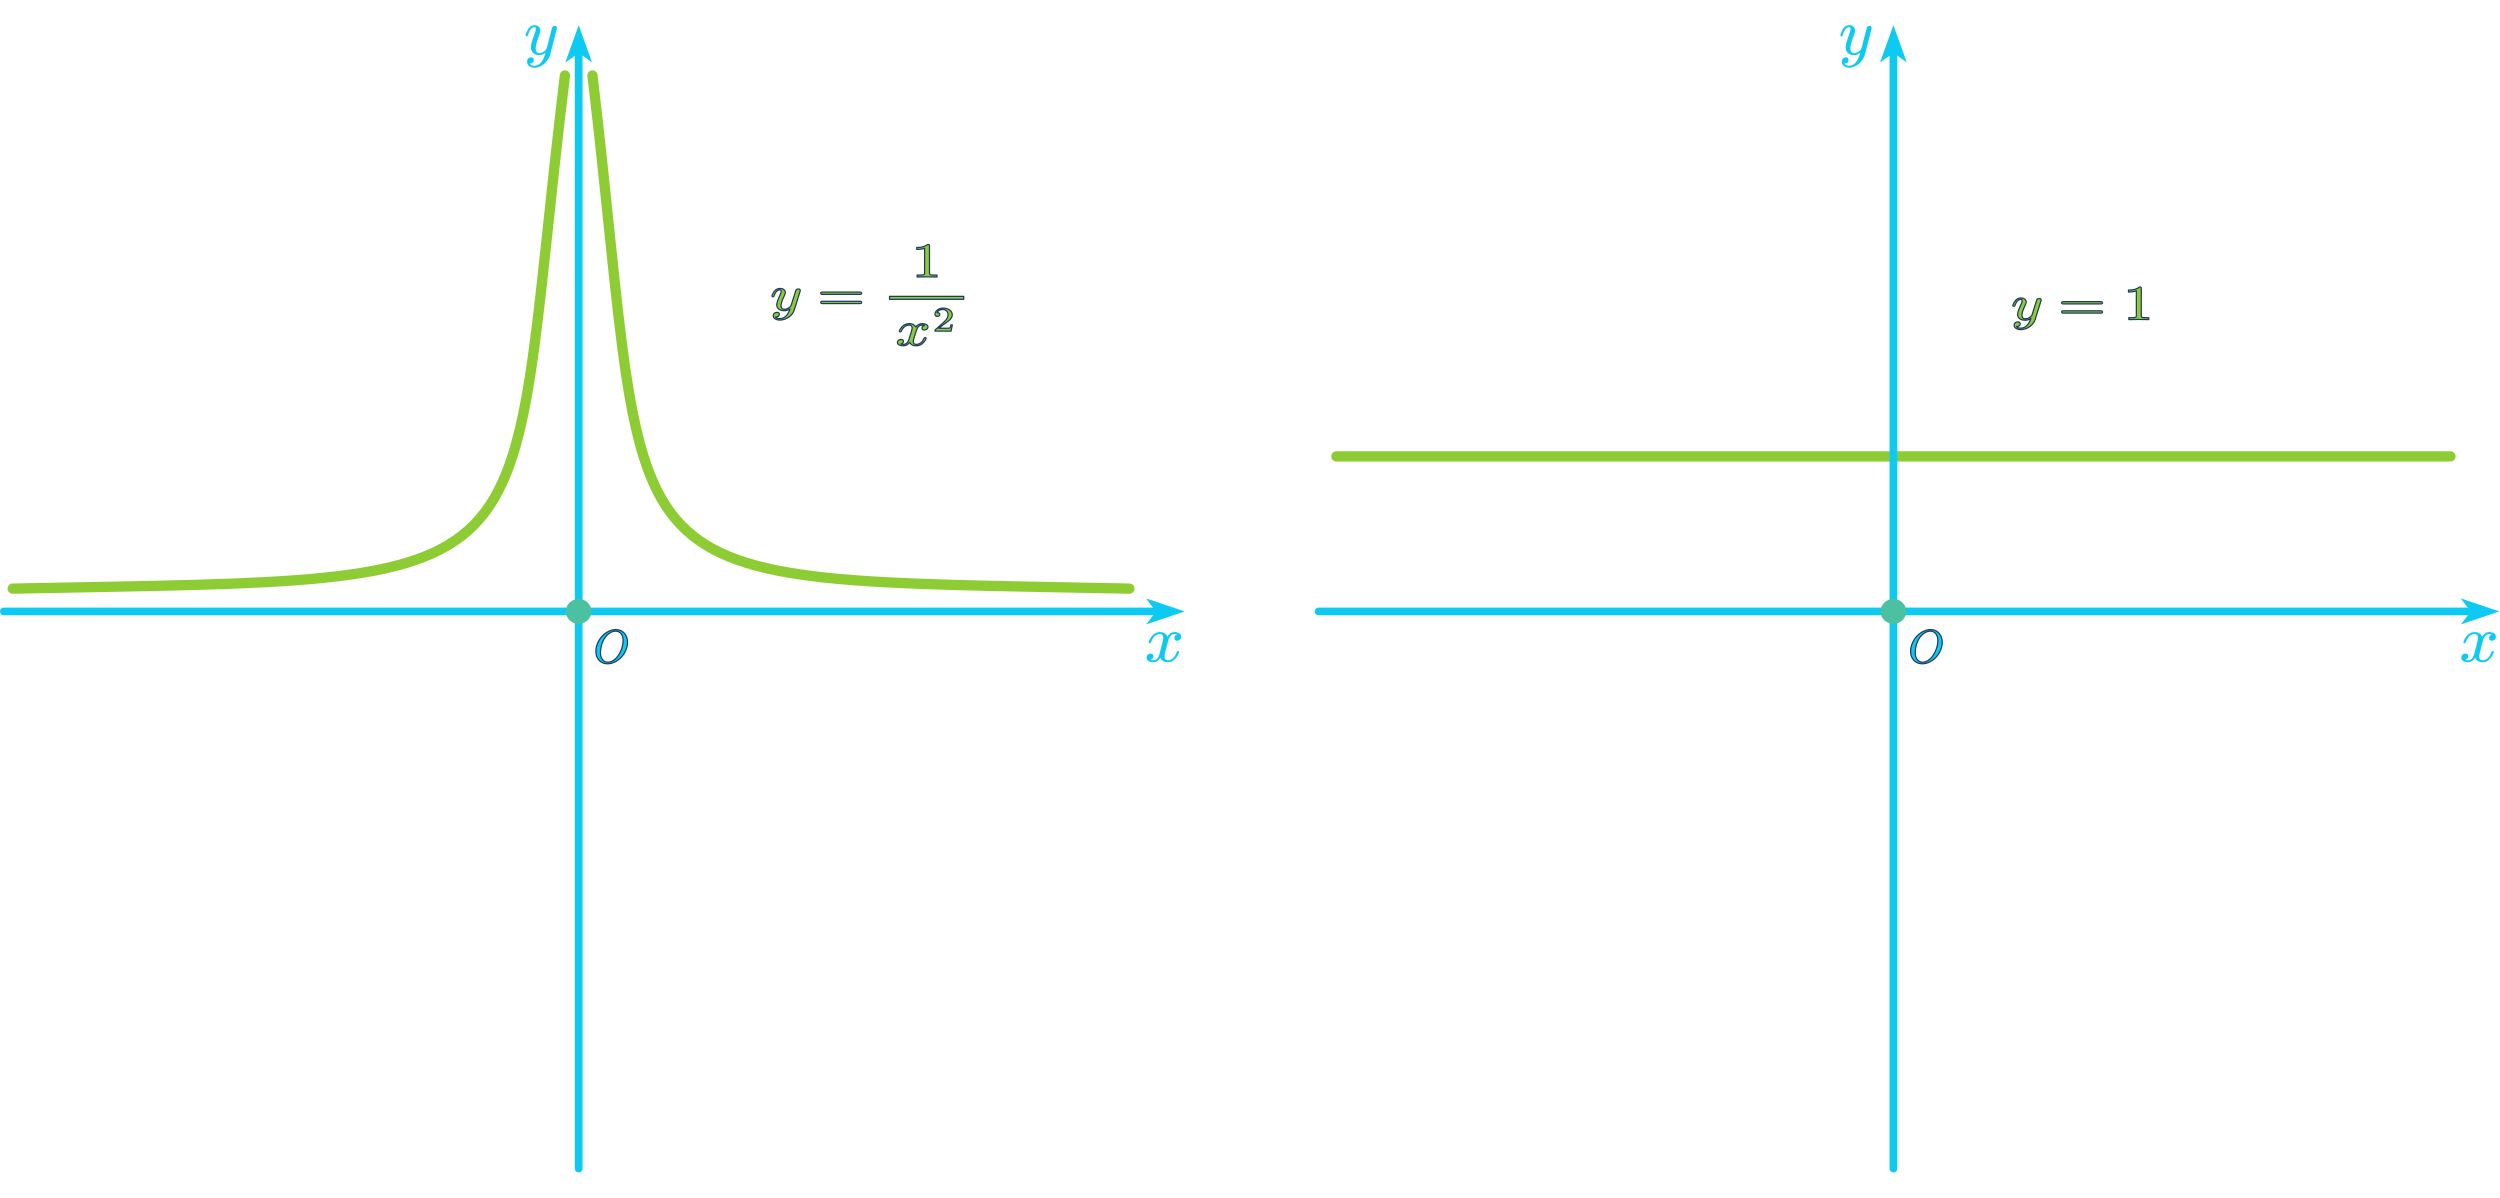
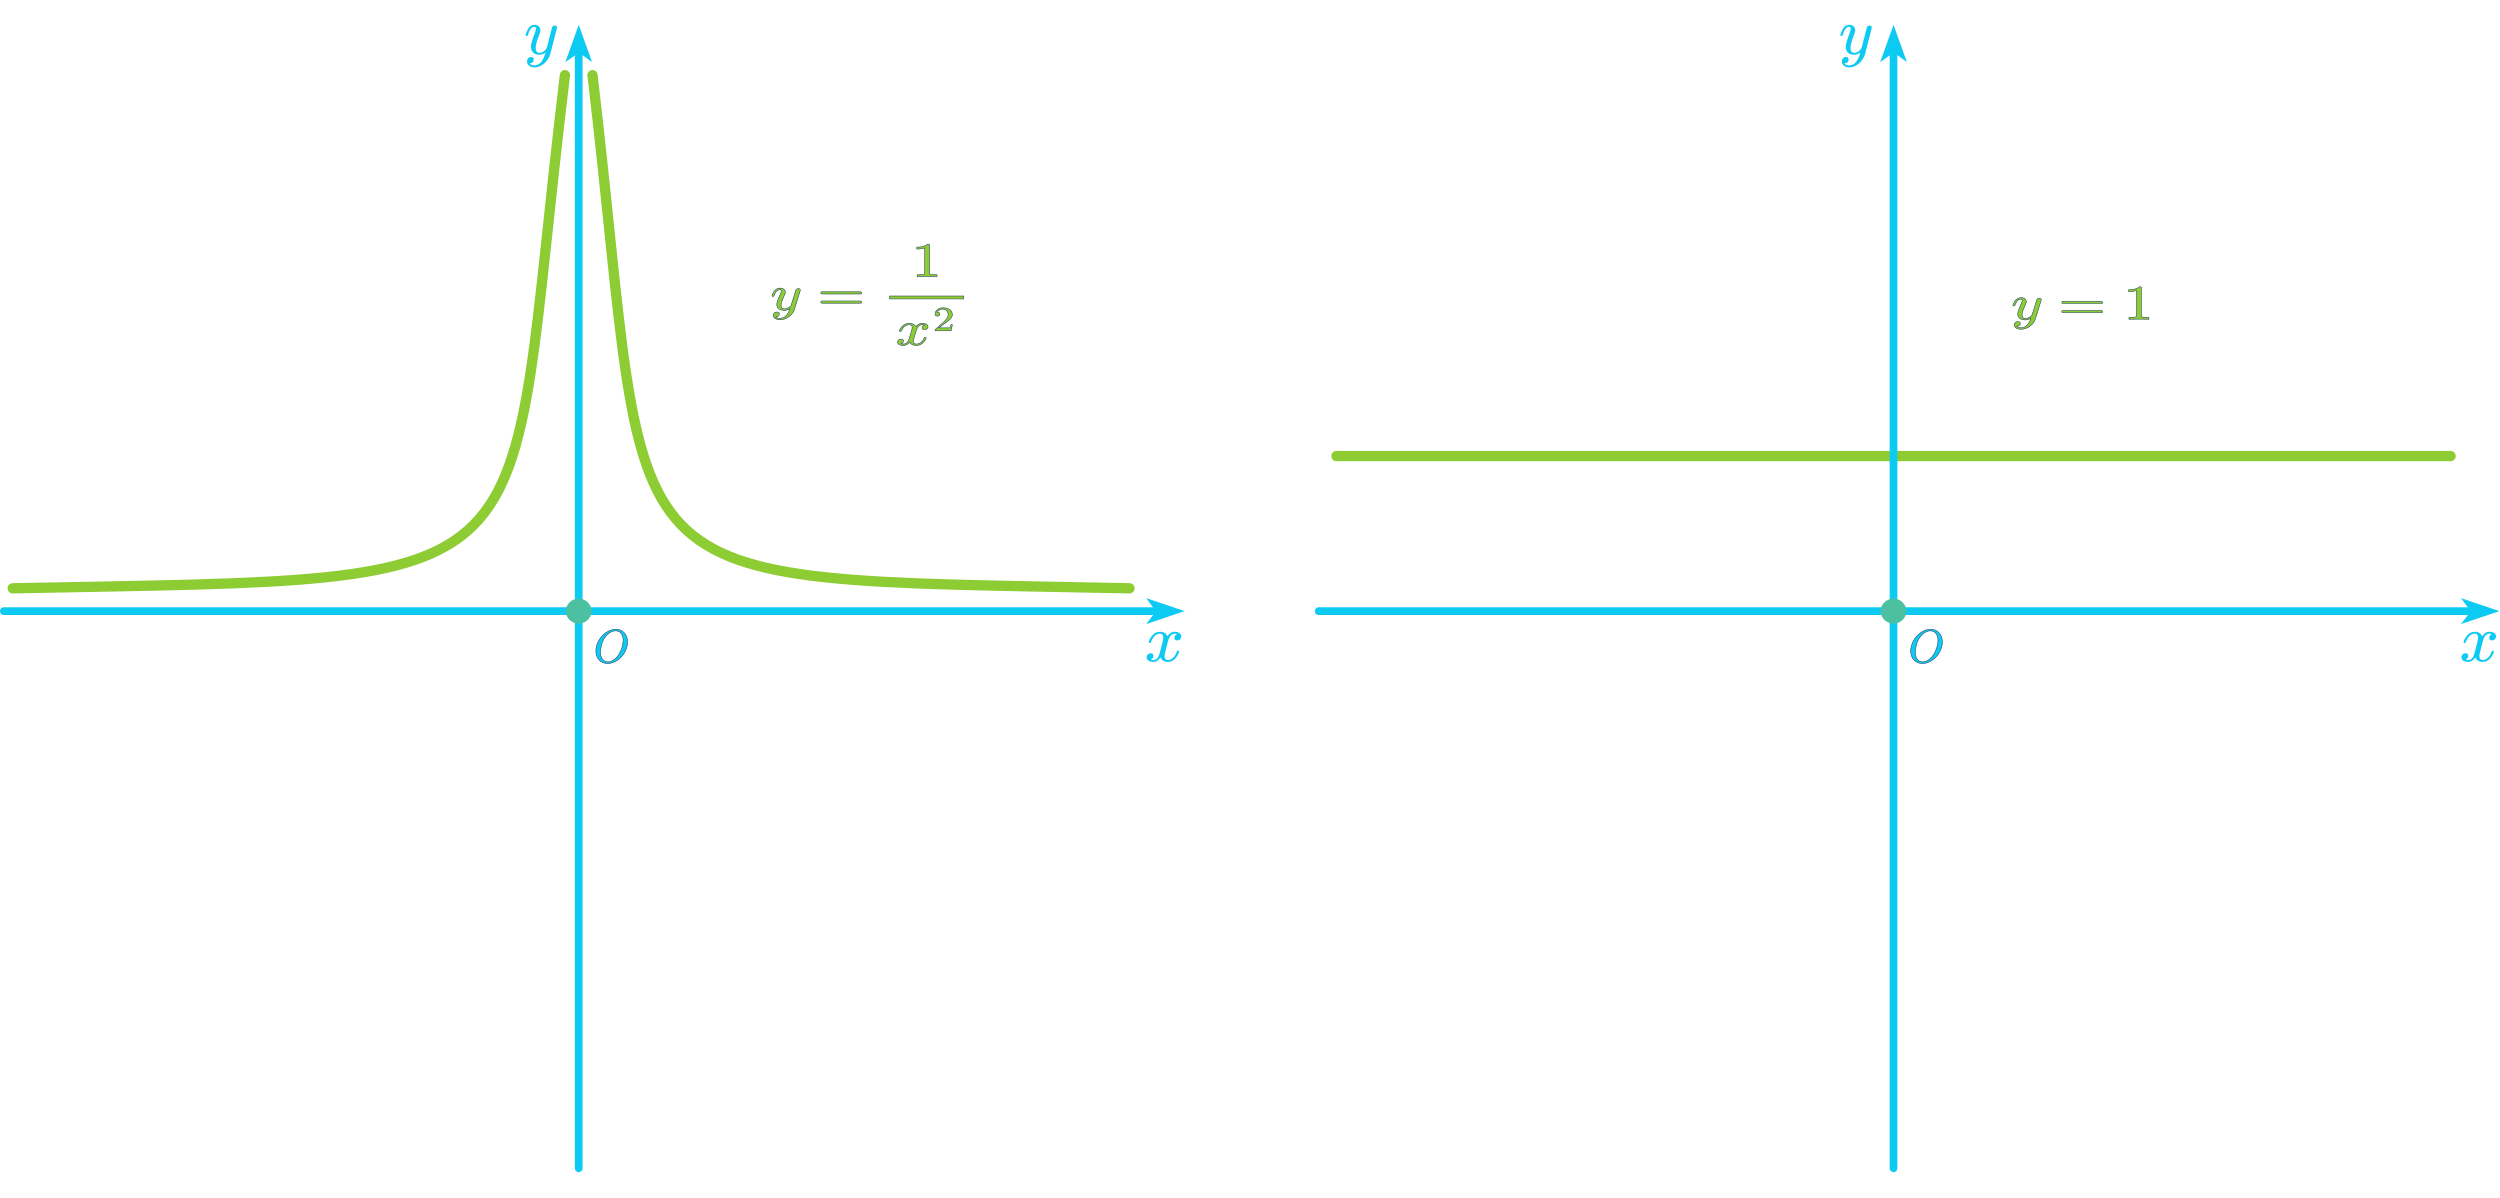
- <svg xmlns="http://www.w3.org/2000/svg" width="480" height="230" viewBox="0 0 2026 930" version="1.1" xml:space="preserve" style="fill-rule:evenodd;clip-rule:evenodd;stroke-linecap:round;stroke-linejoin:round;stroke-miterlimit:1.5;">
+ <svg xmlns="http://www.w3.org/2000/svg" width="480" height="230" viewBox="0 0 2003 920" version="1.1" xml:space="preserve" style="fill-rule:evenodd;clip-rule:evenodd;stroke-linecap:round;stroke-linejoin:round;stroke-miterlimit:1.5;">
+   <path id="MJX-3-NCM-I-1D466" d="M428.434,0c-2.448,0 -4.352,1.318 -5.712,3.954c-1.034,2.056 -1.578,3.48 -1.578,4.271c0,0.475 0.272,0.738 0.87,0.738c0.762,-0 0.817,-0.316 1.034,-1.107c1.251,-4.165 2.992,-6.274 5.223,-6.274c0.708,-0 1.088,0.475 1.088,1.424c0,0.843 -0.272,2.055 -0.871,3.585c-2.067,5.43 -3.1,9.068 -3.1,11.019c-0,4.007 2.556,6.379 6.746,6.379c1.795,-0 3.482,-0.632 5.005,-1.897c-1.904,6.959 -4.897,10.438 -8.977,10.438c-1.85,0 -3.101,-0.579 -3.754,-1.739c2.176,-0.106 3.265,-1.107 3.265,-3.005c-0,-1.318 -0.707,-2.004 -2.177,-2.004c-2.013,0 -3.21,1.635 -3.21,3.585c0,2.9 2.721,4.745 5.876,4.745c6.256,0 11.371,-5.589 12.73,-10.755l5.115,-19.93c0.163,-0.58 0.218,-1.002 0.218,-1.266c-0,-1.054 -0.599,-1.581 -1.742,-1.581c-0.87,0 -1.578,0.422 -2.067,1.213c-0.326,1.107 -0.598,2.056 -0.761,2.847l-3.482,13.55c-0.544,1.897 -3.428,4.27 -5.876,4.27c-2.068,0 -3.101,-1.318 -3.101,-4.007c0,-2.215 0.925,-5.588 2.72,-10.122c0.707,-1.846 1.089,-3.112 1.089,-3.849c-0,-2.584 -1.905,-4.482 -4.571,-4.482Z" style="fill:#0dcaf2;fill-rule:nonzero;" />
+   <path id="MJX-3-NCM-I-1D4661" d="M1481.86,0c-2.448,0 -4.353,1.318 -5.713,3.954c-1.034,2.056 -1.578,3.48 -1.578,4.271c0,0.475 0.272,0.738 0.871,0.738c0.761,-0 0.816,-0.316 1.033,-1.107c1.252,-4.165 2.993,-6.274 5.224,-6.274c0.707,-0 1.087,0.475 1.087,1.424c0,0.843 -0.272,2.055 -0.87,3.585c-2.067,5.43 -3.101,9.068 -3.101,11.019c-0,4.007 2.557,6.379 6.746,6.379c1.796,-0 3.482,-0.632 5.005,-1.897c-1.904,6.959 -4.896,10.438 -8.976,10.438c-1.85,0 -3.102,-0.579 -3.754,-1.739c2.176,-0.106 3.263,-1.107 3.263,-3.005c0,-1.318 -0.706,-2.004 -2.176,-2.004c-2.013,0 -3.209,1.635 -3.209,3.585c-0,2.9 2.72,4.745 5.876,4.745c6.256,0 11.37,-5.589 12.73,-10.755l5.114,-19.93c0.164,-0.58 0.218,-1.002 0.218,-1.266c0,-1.054 -0.599,-1.581 -1.741,-1.581c-0.871,0 -1.578,0.422 -2.067,1.213c-0.326,1.107 -0.599,2.056 -0.762,2.847l-3.482,13.55c-0.544,1.897 -3.427,4.27 -5.875,4.27c-2.068,0 -3.102,-1.318 -3.102,-4.007c0,-2.215 0.925,-5.588 2.721,-10.122c0.707,-1.846 1.088,-3.112 1.088,-3.849c-0,-2.584 -1.905,-4.482 -4.57,-4.482Z" style="fill:#0dcaf2;fill-rule:nonzero;" />
+   <path d="M1070.77,345.506l892.639,0" style="fill:none;stroke:#8dcc33;stroke-width:8.24px;" />
+   <path d="M3.09,469.747l921.213,-0" style="fill:none;stroke:#0dcaf2;stroke-width:6.18px;" />
+   <path d="M1056.52,469.747l921.213,-0" style="fill:none;stroke:#0dcaf2;stroke-width:6.18px;" />
+   <path d="M463.661,23.399l0,892.742" style="fill:none;stroke:#0dcaf2;stroke-width:6.18px;" />
+   <path d="M1517.09,23.399l0,892.742" style="fill:none;stroke:#0dcaf2;stroke-width:6.18px;" />
+   <path d="M463.673,0.019l10.727,29.874l-10.551,-7.637l-10.902,7.637l10.726,-29.874Z" style="fill:#0dcaf2;" />
+   <path d="M1517.1,0.019l10.726,29.874l-10.55,-7.637l-10.902,7.637l10.726,-29.874Z" style="fill:#0dcaf2;" />
+   <path d="M949.128,469.738l-30.828,10.395l7.882,-10.224l-7.882,-10.565l30.828,10.394Z" style="fill:#0dcaf2;" />
+   <path d="M2002.55,469.738l-30.827,10.395l7.881,-10.224l-7.881,-10.565l30.827,10.394Z" style="fill:#0dcaf2;" />
+   <path id="MJX-1-NCM-I-1D465" d="M946.407,489.968c-0,-2.454 -2.506,-3.681 -5.29,-3.681c-2.395,-0 -4.288,1.227 -5.736,3.681c-1.169,-2.454 -3.119,-3.681 -5.958,-3.681c-2.729,-0 -4.957,1.227 -6.739,3.627c-1.503,2.081 -2.283,3.627 -2.283,4.64c-0,0.481 0.279,0.748 0.835,0.748c0.502,-0 0.836,-0.267 0.946,-0.748c1.059,-3.093 3.398,-6.721 7.129,-6.721c1.838,0 2.729,1.12 2.729,3.307c-0,1.121 -1.003,5.282 -2.951,12.429c-0.948,3.575 -2.619,5.334 -5.012,5.334c-0.78,0 -1.504,-0.159 -2.117,-0.426c1.448,-0.534 2.172,-1.494 2.172,-2.881c0,-1.386 -0.724,-2.08 -2.227,-2.08c-1.838,-0 -3.23,1.494 -3.23,3.254c-0,2.454 2.617,3.681 5.345,3.681c2.34,-0 4.233,-1.227 5.737,-3.681c1.058,2.454 3.062,3.681 5.958,3.681c2.673,-0 4.901,-1.227 6.682,-3.628c1.504,-2.08 2.283,-3.626 2.283,-4.641c0,-0.479 -0.277,-0.746 -0.834,-0.746c-0.501,-0 -0.78,0.267 -0.947,0.746c-0.946,3.041 -3.453,6.721 -7.072,6.721c-1.838,0 -2.785,-1.066 -2.785,-3.253c0,-0.693 0.278,-2.187 0.891,-4.587l1.894,-7.202c1.057,-4 2.784,-6.028 5.234,-6.028c0.78,0 1.504,0.16 2.117,0.427c-1.504,0.481 -2.228,1.441 -2.228,2.88c-0,1.388 0.779,2.082 2.283,2.082c1.782,-0 3.174,-1.548 3.174,-3.254Z" style="fill:#0dcaf2;fill-rule:nonzero;" />
+   <path id="MJX-1-NCM-I-1D4651" d="M1999.83,489.968c-0,-2.454 -2.507,-3.681 -5.291,-3.681c-2.395,-0 -4.288,1.227 -5.735,3.681c-1.17,-2.454 -3.119,-3.681 -5.959,-3.681c-2.729,-0 -4.957,1.227 -6.738,3.627c-1.504,2.081 -2.283,3.627 -2.283,4.64c-0,0.481 0.278,0.748 0.834,0.748c0.501,-0 0.836,-0.267 0.947,-0.748c1.058,-3.093 3.398,-6.721 7.128,-6.721c1.838,0 2.729,1.12 2.729,3.307c-0,1.121 -1.002,5.282 -2.952,12.429c-0.946,3.575 -2.617,5.334 -5.011,5.334c-0.78,0 -1.504,-0.159 -2.116,-0.426c1.447,-0.534 2.171,-1.494 2.171,-2.881c0,-1.386 -0.724,-2.08 -2.227,-2.08c-1.837,-0 -3.23,1.494 -3.23,3.254c0,2.454 2.618,3.681 5.346,3.681c2.339,-0 4.232,-1.227 5.736,-3.681c1.058,2.454 3.063,3.681 5.959,3.681c2.672,-0 4.9,-1.227 6.682,-3.628c1.503,-2.08 2.283,-3.626 2.283,-4.641c0,-0.479 -0.279,-0.746 -0.835,-0.746c-0.501,-0 -0.779,0.267 -0.946,0.746c-0.948,3.041 -3.454,6.721 -7.074,6.721c-1.837,0 -2.784,-1.066 -2.784,-3.253c0,-0.693 0.279,-2.187 0.891,-4.587l1.893,-7.202c1.059,-4 2.786,-6.028 5.236,-6.028c0.779,0 1.503,0.16 2.115,0.427c-1.503,0.481 -2.227,1.441 -2.227,2.88c-0,1.388 0.78,2.082 2.283,2.082c1.782,-0 3.175,-1.548 3.175,-3.254Z" style="fill:#0dcaf2;fill-rule:nonzero;" />
  <g>
-     <path id="MJX-3-NCM-I-1D466" d="M433.329,0c-2.476,0 -4.402,1.333 -5.777,3.999c-1.046,2.08 -1.596,3.52 -1.596,4.32c-0,0.48 0.275,0.746 0.88,0.746c0.771,0 0.826,-0.319 1.046,-1.119c1.265,-4.213 3.026,-6.346 5.282,-6.346c0.716,-0 1.101,0.48 1.101,1.44c-0,0.853 -0.275,2.079 -0.881,3.626c-2.091,5.492 -3.136,9.172 -3.136,11.145c-0,4.053 2.586,6.452 6.823,6.452c1.816,0 3.522,-0.639 5.063,-1.919c-1.926,7.039 -4.953,10.558 -9.08,10.558c-1.871,0 -3.136,-0.586 -3.797,-1.759c2.201,-0.107 3.302,-1.12 3.302,-3.04c-0,-1.333 -0.715,-2.026 -2.201,-2.026c-2.036,-0 -3.247,1.653 -3.247,3.626c0,2.933 2.752,4.799 5.943,4.799c6.328,0 11.501,-5.653 12.876,-10.878l5.173,-20.158c0.165,-0.586 0.22,-1.013 0.22,-1.28c0,-1.066 -0.605,-1.599 -1.761,-1.599c-0.88,-0 -1.596,0.426 -2.091,1.226c-0.33,1.12 -0.605,2.08 -0.77,2.88l-3.522,13.705c-0.55,1.919 -3.467,4.319 -5.943,4.319c-2.091,-0 -3.136,-1.333 -3.136,-4.053c-0,-2.24 0.935,-5.652 2.751,-10.238c0.715,-1.867 1.101,-3.147 1.101,-3.893c-0,-2.613 -1.926,-4.533 -4.623,-4.533Z" style="fill:#0dcaf2;fill-rule:nonzero;" />
+     <path id="MJX-45-NCM-I-1D442" d="M501.388,500.959c0.918,-2.149 1.394,-4.299 1.394,-6.486c0,-2.941 -0.843,-5.355 -2.568,-7.279c-1.725,-1.923 -4,-2.902 -6.825,-2.902c-1.945,-0 -3.891,0.489 -5.836,1.47c-3.962,1.999 -6.861,5.166 -8.733,9.465c-0.917,2.112 -1.395,4.223 -1.395,6.373c0,2.979 0.844,5.392 2.569,7.278c1.725,1.885 4,2.828 6.862,2.828c1.909,0 3.817,-0.49 5.762,-1.433c4,-1.998 6.899,-5.129 8.77,-9.314m-2.128,-7.957c-0,5.016 -2.202,10.031 -4.55,13.01c-1.615,2.074 -4.404,4.412 -7.633,4.412c-3.927,0 -5.982,-3.507 -5.982,-7.768c0,-1.32 0.257,-3.092 0.734,-5.241c0.99,-4.45 3.486,-8.373 6.752,-10.408c1.578,-0.981 3.119,-1.472 4.587,-1.472c3.963,0 6.092,3.243 6.092,7.467Z" style="fill:#0dcaf2;fill-rule:nonzero;stroke:#1e3a5f;stroke-width:0.42px;stroke-linecap:butt;stroke-miterlimit:2;" />
  </g>
  <g>
-     <path id="MJX-3-NCM-I-1D4661" d="M1498.79,0c-2.476,0 -4.402,1.333 -5.778,3.999c-1.046,2.08 -1.596,3.52 -1.596,4.32c0,0.48 0.275,0.746 0.881,0.746c0.77,0 0.825,-0.319 1.045,-1.119c1.266,-4.213 3.027,-6.346 5.283,-6.346c0.715,-0 1.1,0.48 1.1,1.44c0,0.853 -0.275,2.079 -0.88,3.626c-2.091,5.492 -3.137,9.172 -3.137,11.145c0,4.053 2.587,6.452 6.824,6.452c1.816,0 3.521,-0.639 5.062,-1.919c-1.926,7.039 -4.952,10.558 -9.079,10.558c-1.871,0 -3.137,-0.586 -3.797,-1.759c2.201,-0.107 3.301,-1.12 3.301,-3.04c0,-1.333 -0.715,-2.026 -2.201,-2.026c-2.036,-0 -3.246,1.653 -3.246,3.626c-0,2.933 2.751,4.799 5.943,4.799c6.328,0 11.5,-5.653 12.876,-10.878l5.172,-20.158c0.166,-0.586 0.221,-1.013 0.221,-1.28c-0,-1.066 -0.606,-1.599 -1.761,-1.599c-0.881,-0 -1.596,0.426 -2.091,1.226c-0.33,1.12 -0.606,2.08 -0.771,2.88l-3.521,13.705c-0.551,1.919 -3.467,4.319 -5.943,4.319c-2.091,-0 -3.137,-1.333 -3.137,-4.053c0,-2.24 0.936,-5.652 2.752,-10.238c0.715,-1.867 1.1,-3.147 1.1,-3.893c0,-2.613 -1.926,-4.533 -4.622,-4.533Z" style="fill:#0dcaf2;fill-rule:nonzero;" />
+     <path id="MJX-45-NCM-I-1D4421" d="M1554.82,500.959c0.918,-2.149 1.395,-4.299 1.395,-6.486c0,-2.941 -0.844,-5.355 -2.568,-7.279c-1.726,-1.923 -4.001,-2.902 -6.826,-2.902c-1.945,-0 -3.89,0.489 -5.835,1.47c-3.963,1.999 -6.862,5.166 -8.734,9.465c-0.917,2.112 -1.394,4.223 -1.394,6.373c-0,2.979 0.843,5.392 2.569,7.278c1.724,1.885 3.999,2.828 6.861,2.828c1.909,0 3.818,-0.49 5.762,-1.433c4,-1.998 6.899,-5.129 8.77,-9.314m-2.128,-7.957c0,5.016 -2.201,10.031 -4.551,13.01c-1.614,2.074 -4.403,4.412 -7.632,4.412c-3.926,0 -5.982,-3.507 -5.982,-7.768c0,-1.32 0.257,-3.092 0.735,-5.241c0.99,-4.45 3.486,-8.373 6.751,-10.408c1.578,-0.981 3.12,-1.472 4.587,-1.472c3.964,0 6.092,3.243 6.092,7.467Z" style="fill:#0dcaf2;fill-rule:nonzero;stroke:#1e3a5f;stroke-width:0.42px;stroke-linecap:butt;stroke-miterlimit:2;" />
  </g>
-   <path d="M1083,349.454l902.838,0" style="fill:none;stroke:#8dcc33;stroke-width:8.33px;" />
-   <path d="M3.125,475.114l931.739,-0" style="fill:none;stroke:#0dcaf2;stroke-width:6.25px;" />
-   <path d="M1068.59,475.114l931.739,-0" style="fill:none;stroke:#0dcaf2;stroke-width:6.25px;" />
-   <path d="M468.959,23.666l-0,902.943" style="fill:none;stroke:#0dcaf2;stroke-width:6.25px;" />
-   <path d="M1534.42,23.666l0,902.943" style="fill:none;stroke:#0dcaf2;stroke-width:6.25px;" />
-   <path d="M468.971,0.019l10.849,30.216l-10.671,-7.725l-11.027,7.725l10.849,-30.216Z" style="fill:#0dcaf2;" />
-   <path d="M1534.43,0.019l10.848,30.216l-10.67,-7.725l-11.027,7.725l10.849,-30.216Z" style="fill:#0dcaf2;" />
-   <path d="M959.972,475.105l-31.18,10.514l7.972,-10.341l-7.972,-10.686l31.18,10.513Z" style="fill:#0dcaf2;" />
-   <path d="M2025.43,475.105l-31.18,10.514l7.971,-10.341l-7.971,-10.686l31.18,10.513Z" style="fill:#0dcaf2;" />
+   <path d="M453.333,469.737c0,-5.514 4.621,-9.992 10.312,-9.992c5.69,0 10.31,4.478 10.31,9.992c-0,5.515 -4.62,9.992 -10.31,9.992c-5.691,-0 -10.312,-4.477 -10.312,-9.992Z" style="fill:#4cc1a1;" />
+   <path d="M1506.76,469.737c0,-5.514 4.619,-9.992 10.31,-9.992c5.691,0 10.312,4.478 10.312,9.992c-0,5.515 -4.621,9.992 -10.312,9.992c-5.691,-0 -10.31,-4.477 -10.31,-9.992Z" style="fill:#4cc1a1;" />
+   <path d="M474.713,40.321c49.706,421.148 -4.014,402.191 430.239,411.143" style="fill:none;stroke:#8dcc33;stroke-width:8.24px;" />
+   <path d="M452.636,40.321c-51.117,421.148 4.129,402.191 -442.455,411.143" style="fill:none;stroke:#8dcc33;stroke-width:8.24px;" />
  <g>
-     <path id="MJX-1-NCM-I-1D465" d="M957.22,495.566c0,-2.482 -2.534,-3.723 -5.35,-3.723c-2.422,-0 -4.337,1.241 -5.802,3.723c-1.182,-2.482 -3.154,-3.723 -6.026,-3.723c-2.76,-0 -5.013,1.241 -6.816,3.669c-1.52,2.104 -2.309,3.668 -2.309,4.693c0,0.486 0.282,0.756 0.845,0.756c0.507,-0 0.845,-0.27 0.957,-0.756c1.071,-3.129 3.436,-6.798 7.21,-6.798c1.859,0 2.76,1.133 2.76,3.345c-0,1.133 -1.014,5.342 -2.985,12.571c-0.958,3.615 -2.648,5.395 -5.069,5.395c-0.789,0 -1.521,-0.161 -2.141,-0.431c1.465,-0.54 2.197,-1.511 2.197,-2.914c-0,-1.402 -0.732,-2.104 -2.253,-2.104c-1.859,0 -3.267,1.511 -3.267,3.291c0,2.482 2.647,3.723 5.407,3.723c2.366,-0 4.281,-1.241 5.802,-3.723c1.07,2.482 3.097,3.723 6.026,3.723c2.704,-0 4.957,-1.241 6.759,-3.669c1.521,-2.104 2.309,-3.668 2.309,-4.694c0,-0.485 -0.281,-0.755 -0.844,-0.755c-0.507,0 -0.789,0.27 -0.958,0.755c-0.957,3.076 -3.492,6.798 -7.153,6.798c-1.859,0 -2.816,-1.079 -2.816,-3.291c-0,-0.701 0.281,-2.212 0.901,-4.639l1.915,-7.284c1.07,-4.046 2.816,-6.097 5.294,-6.097c0.789,0 1.521,0.162 2.141,0.432c-1.521,0.486 -2.253,1.457 -2.253,2.913c-0,1.403 0.788,2.105 2.309,2.105c1.802,-0 3.21,-1.565 3.21,-3.291Z" style="fill:#0dcaf2;fill-rule:nonzero;" />
+     <path id="MJX-46-NCM-I-1D466" d="M625.112,210.946c-2.215,-0 -3.936,0.98 -5.166,2.938c-0.936,1.529 -1.427,2.587 -1.427,3.174c-0,0.353 0.246,0.549 0.787,0.549c0.689,-0 0.738,-0.236 0.934,-0.823c1.132,-3.096 2.706,-4.663 4.723,-4.663c0.64,0 0.985,0.353 0.985,1.058c0,0.627 -0.246,1.529 -0.787,2.665c-1.87,4.036 -2.805,6.739 -2.805,8.189c0,2.978 2.313,4.741 6.101,4.741c1.624,0 3.148,-0.47 4.527,-1.411c-1.723,5.173 -4.429,7.76 -8.119,7.76c-1.672,-0 -2.803,-0.432 -3.395,-1.294c1.969,-0.079 2.953,-0.823 2.953,-2.233c-0,-0.98 -0.64,-1.489 -1.968,-1.489c-1.821,-0 -2.903,1.214 -2.903,2.664c0,2.155 2.46,3.526 5.313,3.526c5.658,0 10.283,-4.152 11.513,-7.993l4.625,-14.811c0.147,-0.431 0.197,-0.745 0.197,-0.941c-0,-0.784 -0.542,-1.175 -1.575,-1.175c-0.787,-0 -1.427,0.313 -1.87,0.901c-0.294,0.823 -0.541,1.528 -0.688,2.115l-3.149,10.071c-0.492,1.41 -3.1,3.174 -5.313,3.174c-1.87,0 -2.805,-0.98 -2.805,-2.978c-0,-1.646 0.836,-4.153 2.46,-7.523c0.639,-1.371 0.984,-2.313 0.984,-2.86c0,-1.92 -1.722,-3.331 -4.132,-3.331Z" style="fill:#8dcc33;fill-rule:nonzero;stroke:#1e3a5f;stroke-width:0.42px;stroke-linecap:butt;stroke-miterlimit:2;" />
  </g>
  <g>
-     <path id="MJX-1-NCM-I-1D4651" d="M2022.68,495.566c-0,-2.482 -2.535,-3.723 -5.351,-3.723c-2.422,-0 -4.337,1.241 -5.801,3.723c-1.183,-2.482 -3.154,-3.723 -6.027,-3.723c-2.76,-0 -5.013,1.241 -6.815,3.669c-1.521,2.104 -2.309,3.668 -2.309,4.693c-0,0.486 0.281,0.756 0.844,0.756c0.507,-0 0.845,-0.27 0.958,-0.756c1.07,-3.129 3.436,-6.798 7.209,-6.798c1.859,0 2.76,1.133 2.76,3.345c0,1.133 -1.013,5.342 -2.985,12.571c-0.957,3.615 -2.647,5.395 -5.069,5.395c-0.789,0 -1.521,-0.161 -2.14,-0.431c1.464,-0.54 2.196,-1.511 2.196,-2.914c0,-1.402 -0.732,-2.104 -2.253,-2.104c-1.858,0 -3.266,1.511 -3.266,3.291c-0,2.482 2.647,3.723 5.407,3.723c2.365,-0 4.28,-1.241 5.801,-3.723c1.07,2.482 3.098,3.723 6.027,3.723c2.703,-0 4.956,-1.241 6.759,-3.669c1.52,-2.104 2.309,-3.668 2.309,-4.694c-0,-0.485 -0.282,-0.755 -0.845,-0.755c-0.507,0 -0.788,0.27 -0.957,0.755c-0.958,3.076 -3.493,6.798 -7.154,6.798c-1.858,0 -2.816,-1.079 -2.816,-3.291c0,-0.701 0.282,-2.212 0.901,-4.639l1.915,-7.284c1.071,-4.046 2.817,-6.097 5.295,-6.097c0.788,0 1.521,0.162 2.14,0.432c-1.521,0.486 -2.253,1.457 -2.253,2.913c0,1.403 0.789,2.105 2.309,2.105c1.803,-0 3.211,-1.565 3.211,-3.291Z" style="fill:#0dcaf2;fill-rule:nonzero;" />
+     <path id="MJX-46-NCM-N-3D" d="M689.208,213.884l-30.405,0c-0.787,0 -1.181,0.314 -1.181,0.902c0,0.587 0.394,0.901 1.181,0.901l30.405,-0c0.787,-0 1.181,-0.314 1.181,-0.901c-0,-0.471 -0.541,-0.902 -1.181,-0.902m0,7.367l-30.405,0c-0.787,0 -1.181,0.313 -1.181,0.901c0,0.588 0.394,0.901 1.181,0.901l30.405,0c0.787,0 1.181,-0.313 1.181,-0.901c-0,-0.509 -0.541,-0.901 -1.181,-0.901Z" style="fill:#8dcc33;fill-rule:nonzero;stroke:#1e3a5f;stroke-width:0.42px;stroke-linecap:butt;stroke-miterlimit:2;" />
+   </g>
+   <g>
+     <path id="MJX-46-NCM-N-31" d="M743.381,175.68c-2.017,1.646 -4.969,2.469 -8.855,2.469l-0,1.528c2.558,0 4.673,-0.313 6.297,-0.94l-0,19.826c-0,0.706 -0.197,1.176 -0.639,1.372c-0.443,0.196 -1.673,0.313 -3.642,0.313l-1.721,0l0,1.529c1.23,-0.079 3.887,-0.118 7.97,-0.118c4.083,-0 6.74,0.039 7.97,0.118l0,-1.529l-1.721,0c-2.018,0 -3.248,-0.117 -3.642,-0.313c-0.393,-0.196 -0.639,-0.666 -0.639,-1.372l-0,-21.708c-0,-0.94 -0.098,-1.175 -1.378,-1.175Z" style="fill:#8dcc33;fill-rule:nonzero;stroke:#1e3a5f;stroke-width:0.42px;stroke-linecap:butt;stroke-miterlimit:2;" />
  </g>
  <g>
    <g>
-       <path id="MJX-45-NCM-I-1D442" d="M507.117,506.683c0.928,-2.174 1.41,-4.348 1.41,-6.56c0,-2.975 -0.853,-5.416 -2.598,-7.362c-1.744,-1.945 -4.045,-2.936 -6.903,-2.936c-1.967,-0 -3.935,0.495 -5.902,1.487c-4.008,2.022 -6.94,5.225 -8.833,9.573c-0.928,2.136 -1.411,4.272 -1.411,6.446c0,3.013 0.854,5.454 2.598,7.361c1.745,1.907 4.046,2.861 6.941,2.861c1.93,-0 3.86,-0.496 5.827,-1.45c4.046,-2.021 6.978,-5.187 8.871,-9.42m-2.153,-8.048c0,5.073 -2.227,10.145 -4.602,13.159c-1.633,2.097 -4.454,4.462 -7.72,4.462c-3.972,0 -6.05,-3.547 -6.05,-7.857c-0,-1.335 0.26,-3.127 0.742,-5.301c1.002,-4.501 3.526,-8.468 6.829,-10.527c1.596,-0.992 3.155,-1.488 4.64,-1.488c4.008,0 6.161,3.28 6.161,7.552Z" style="fill:#0dcaf2;fill-rule:nonzero;stroke:#1e3a5f;stroke-width:1px;stroke-linecap:butt;stroke-miterlimit:2;" />
+       <path id="MJX-46-NCM-I-1D465" d="M743.563,241.858c0,-1.803 -2.213,-2.704 -4.673,-2.704c-2.116,0 -3.789,0.901 -5.068,2.704c-1.034,-1.803 -2.755,-2.704 -5.264,-2.704c-2.411,0 -4.379,0.901 -5.953,2.665c-1.329,1.528 -2.017,2.665 -2.017,3.409c-0,0.352 0.245,0.548 0.737,0.548c0.443,-0 0.738,-0.196 0.837,-0.548c0.934,-2.273 3.001,-4.937 6.297,-4.937c1.624,-0 2.411,0.822 2.411,2.429c0,0.822 -0.886,3.879 -2.608,9.129c-0.836,2.626 -2.311,3.919 -4.427,3.919c-0.689,-0 -1.329,-0.117 -1.87,-0.314c1.279,-0.391 1.919,-1.096 1.919,-2.116c0,-1.018 -0.64,-1.527 -1.968,-1.527c-1.624,-0 -2.854,1.096 -2.854,2.39c0,1.802 2.313,2.704 4.723,2.704c2.067,-0 3.74,-0.902 5.068,-2.704c0.935,1.802 2.705,2.704 5.264,2.704c2.362,-0 4.33,-0.902 5.904,-2.665c1.329,-1.528 2.018,-2.664 2.018,-3.409c-0,-0.353 -0.246,-0.549 -0.739,-0.549c-0.443,0 -0.689,0.196 -0.836,0.549c-0.837,2.234 -3.05,4.937 -6.248,4.937c-1.624,-0 -2.461,-0.783 -2.461,-2.39c0,-0.509 0.246,-1.607 0.788,-3.37l1.673,-5.29c0.934,-2.938 2.46,-4.427 4.624,-4.427c0.689,-0 1.329,0.117 1.87,0.313c-1.329,0.353 -1.968,1.058 -1.968,2.116c0,1.019 0.688,1.528 2.017,1.528c1.574,0 2.804,-1.137 2.804,-2.39Z" style="fill:#8dcc33;fill-rule:nonzero;stroke:#1e3a5f;stroke-width:0.42px;stroke-linecap:butt;stroke-miterlimit:2;" />
+     </g>
+     <g>
+       <path id="MJX-46-NCM-N-32" d="M755.645,226.699c-1.774,-0 -3.27,0.499 -4.557,1.496c-1.287,0.997 -1.947,2.161 -1.947,3.574c-0,0.941 0.869,1.634 1.947,1.634c1.043,0 1.913,-0.721 1.913,-1.551c0,-0.915 -0.835,-1.551 -1.947,-1.551c-0.105,-0 -0.174,-0 -0.245,0.027c0.662,-1.357 2.192,-2.549 4.383,-2.549c2.853,0 4.453,1.967 4.453,4.35c-0,1.856 -1.183,3.851 -3.548,5.956l-6.539,5.873c-0.453,0.416 -0.417,0.388 -0.417,1.191l12.904,0l1.009,-4.986l-1.148,-0c-0.278,1.413 -0.522,2.216 -0.731,2.465c-0.174,0.139 -1.217,0.195 -3.13,0.195l-5.809,-0l3.374,-2.632c2.366,-1.773 5.356,-3.685 6.365,-5.153c0.696,-0.97 1.044,-1.939 1.044,-2.909c-0,-3.269 -3.2,-5.43 -7.374,-5.43Z" style="fill:#8dcc33;fill-rule:nonzero;stroke:#1e3a5f;stroke-width:0.42px;stroke-linecap:butt;stroke-miterlimit:2;" />
    </g>
  </g>
+   <rect x="712.716" y="217.293" width="59.463" height="2.351" style="fill:#8dcc33;stroke:#1e3a5f;stroke-width:0.42px;stroke-linecap:butt;stroke-miterlimit:2;" />
  <g>
-     <g>
-       <path id="MJX-45-NCM-I-1D4421" d="M1572.58,506.683c0.928,-2.174 1.411,-4.348 1.411,-6.56c-0,-2.975 -0.854,-5.416 -2.598,-7.362c-1.745,-1.945 -4.046,-2.936 -6.904,-2.936c-1.967,-0 -3.934,0.495 -5.901,1.487c-4.009,2.022 -6.941,5.225 -8.834,9.573c-0.928,2.136 -1.41,4.272 -1.41,6.446c-0,3.013 0.853,5.454 2.598,7.361c1.744,1.907 4.045,2.861 6.94,2.861c1.931,-0 3.861,-0.496 5.828,-1.45c4.045,-2.021 6.977,-5.187 8.87,-9.42m-2.152,-8.048c-0,5.073 -2.227,10.145 -4.603,13.159c-1.633,2.097 -4.454,4.462 -7.72,4.462c-3.971,0 -6.05,-3.547 -6.05,-7.857c0,-1.335 0.26,-3.127 0.743,-5.301c1.002,-4.501 3.526,-8.468 6.829,-10.527c1.596,-0.992 3.155,-1.488 4.639,-1.488c4.009,0 6.162,3.28 6.162,7.552Z" style="fill:#0dcaf2;fill-rule:nonzero;stroke:#1e3a5f;stroke-width:1px;stroke-linecap:butt;stroke-miterlimit:2;" />
-     </g>
-   </g>
-   <path d="M458.513,475.104c0,-5.577 4.673,-10.106 10.429,-10.106c5.755,0 10.428,4.529 10.428,10.106c0,5.578 -4.673,10.106 -10.428,10.106c-5.756,0 -10.429,-4.528 -10.429,-10.106Z" style="fill:#4cc1a1;" />
-   <path d="M1523.98,475.104c-0,-5.577 4.672,-10.106 10.428,-10.106c5.756,0 10.429,4.529 10.429,10.106c-0,5.578 -4.673,10.106 -10.429,10.106c-5.756,0 -10.428,-4.528 -10.428,-10.106Z" style="fill:#4cc1a1;" />
-   <path d="M480.137,40.782c50.274,425.96 -4.06,406.786 435.155,415.84" style="fill:none;stroke:#8dcc33;stroke-width:8.33px;" />
-   <path d="M457.808,40.782c-51.701,425.96 4.176,406.786 -447.511,415.84" style="fill:none;stroke:#8dcc33;stroke-width:8.33px;" />
-   <g>
-     <g>
-       <path id="MJX-46-NCM-I-1D466" d="M632.254,213.356c-2.24,-0 -3.981,0.991 -5.225,2.972c-0.946,1.546 -1.443,2.616 -1.443,3.21c-0,0.357 0.249,0.555 0.796,0.555c0.697,0 0.746,-0.238 0.945,-0.832c1.145,-3.131 2.737,-4.716 4.777,-4.716c0.647,-0 0.996,0.357 0.996,1.07c-0,0.634 -0.249,1.546 -0.796,2.695c-1.891,4.082 -2.837,6.816 -2.837,8.283c0,3.012 2.339,4.795 6.171,4.795c1.642,0 3.184,-0.475 4.578,-1.427c-1.742,5.232 -4.479,7.848 -8.211,7.848c-1.692,-0 -2.836,-0.436 -3.434,-1.308c1.991,-0.08 2.986,-0.833 2.986,-2.259c0,-0.991 -0.647,-1.506 -1.99,-1.506c-1.842,-0 -2.936,1.228 -2.936,2.695c-0,2.179 2.488,3.566 5.374,3.566c5.722,0 10.4,-4.2 11.644,-8.084l4.678,-14.981c0.149,-0.436 0.199,-0.753 0.199,-0.951c-0,-0.793 -0.548,-1.189 -1.593,-1.189c-0.796,-0 -1.443,0.317 -1.891,0.911c-0.298,0.833 -0.547,1.546 -0.696,2.14l-3.185,10.186c-0.498,1.426 -3.135,3.21 -5.374,3.21c-1.891,-0 -2.837,-0.991 -2.837,-3.012c0,-1.665 0.846,-4.201 2.488,-7.609c0.647,-1.387 0.996,-2.339 0.996,-2.893c-0,-1.942 -1.742,-3.369 -4.18,-3.369Z" style="fill:#8dcc33;fill-rule:nonzero;stroke:#1e3a5f;stroke-width:1px;stroke-linecap:butt;stroke-miterlimit:2;" />
-     </g>
-     <g>
-       <path id="MJX-46-NCM-N-3D" d="M697.083,216.328l-30.753,0c-0.796,0 -1.194,0.317 -1.194,0.912c0,0.594 0.398,0.911 1.194,0.911l30.753,0c0.796,0 1.194,-0.317 1.194,-0.911c0,-0.476 -0.547,-0.912 -1.194,-0.912m-0,7.451l-30.753,-0c-0.796,-0 -1.194,0.317 -1.194,0.911c0,0.595 0.398,0.912 1.194,0.912l30.753,0c0.796,0 1.194,-0.317 1.194,-0.912c0,-0.515 -0.547,-0.911 -1.194,-0.911Z" style="fill:#8dcc33;fill-rule:nonzero;stroke:#1e3a5f;stroke-width:1px;stroke-linecap:butt;stroke-miterlimit:2;" />
-     </g>
-     <g>
-       <path id="MJX-46-NCM-N-31" d="M751.875,177.687c-2.04,1.665 -5.026,2.497 -8.957,2.497l0,1.546c2.588,-0 4.727,-0.317 6.369,-0.951l0,20.053c0,0.714 -0.199,1.189 -0.646,1.387c-0.448,0.199 -1.692,0.317 -3.683,0.317l-1.741,0l-0,1.546c1.244,-0.079 3.931,-0.119 8.061,-0.119c4.13,0 6.817,0.04 8.061,0.119l0,-1.546l-1.741,0c-2.041,0 -3.285,-0.118 -3.683,-0.317c-0.398,-0.198 -0.647,-0.673 -0.647,-1.387l0,-21.956c0,-0.951 -0.099,-1.189 -1.393,-1.189Z" style="fill:#8dcc33;fill-rule:nonzero;stroke:#1e3a5f;stroke-width:1px;stroke-linecap:butt;stroke-miterlimit:2;" />
-     </g>
-     <g>
-       <g>
-         <path id="MJX-46-NCM-I-1D465" d="M752.059,244.621c0,-1.823 -2.239,-2.734 -4.727,-2.734c-2.14,-0 -3.832,0.911 -5.126,2.734c-1.045,-1.823 -2.786,-2.734 -5.324,-2.734c-2.438,-0 -4.429,0.911 -6.021,2.695c-1.344,1.545 -2.04,2.695 -2.04,3.448c-0,0.356 0.248,0.554 0.746,0.554c0.448,0 0.746,-0.198 0.846,-0.554c0.945,-2.299 3.035,-4.994 6.369,-4.994c1.643,-0 2.439,0.832 2.439,2.457c-0,0.832 -0.896,3.924 -2.638,9.234c-0.846,2.656 -2.338,3.963 -4.478,3.963c-0.697,0 -1.344,-0.118 -1.891,-0.317c1.294,-0.396 1.941,-1.109 1.941,-2.14c-0,-1.03 -0.647,-1.545 -1.991,-1.545c-1.642,-0 -2.886,1.109 -2.886,2.417c0,1.823 2.339,2.735 4.777,2.735c2.09,-0 3.782,-0.912 5.126,-2.735c0.945,1.823 2.736,2.735 5.324,2.735c2.389,-0 4.379,-0.912 5.971,-2.695c1.344,-1.546 2.041,-2.695 2.041,-3.448c-0,-0.357 -0.249,-0.555 -0.747,-0.555c-0.448,-0 -0.697,0.198 -0.846,0.555c-0.846,2.259 -3.085,4.993 -6.319,4.993c-1.643,0 -2.489,-0.792 -2.489,-2.417c0,-0.515 0.249,-1.625 0.797,-3.408l1.692,-5.351c0.945,-2.972 2.488,-4.478 4.677,-4.478c0.697,-0 1.344,0.119 1.891,0.317c-1.344,0.357 -1.99,1.07 -1.99,2.14c-0,1.031 0.696,1.546 2.04,1.546c1.592,-0 2.836,-1.15 2.836,-2.418Z" style="fill:#8dcc33;fill-rule:nonzero;stroke:#1e3a5f;stroke-width:1px;stroke-linecap:butt;stroke-miterlimit:2;" />
-       </g>
-       <g>
-         <path id="MJX-46-NCM-N-32" d="M764.279,229.289c-1.795,0 -3.308,0.505 -4.609,1.513c-1.302,1.009 -1.97,2.186 -1.97,3.615c-0,0.952 0.879,1.653 1.97,1.653c1.055,-0 1.935,-0.729 1.935,-1.569c-0,-0.925 -0.845,-1.569 -1.97,-1.569c-0.106,-0 -0.176,-0 -0.247,0.028c0.669,-1.373 2.217,-2.578 4.433,-2.578c2.885,0 4.503,1.989 4.503,4.399c0,1.877 -1.196,3.895 -3.588,6.024l-6.614,5.94c-0.458,0.421 -0.422,0.393 -0.422,1.205l13.052,0l1.02,-5.043l-1.161,-0c-0.281,1.429 -0.528,2.241 -0.739,2.493c-0.176,0.141 -1.231,0.197 -3.166,0.197l-5.875,-0l3.412,-2.662c2.393,-1.793 5.418,-3.727 6.438,-5.212c0.704,-0.981 1.056,-1.961 1.056,-2.942c-0,-3.306 -3.237,-5.492 -7.458,-5.492Z" style="fill:#8dcc33;fill-rule:nonzero;stroke:#1e3a5f;stroke-width:1px;stroke-linecap:butt;stroke-miterlimit:2;" />
-       </g>
-     </g>
-     <rect x="720.859" y="219.776" width="60.142" height="2.378" style="fill:#8dcc33;stroke:#1e3a5f;stroke-width:1px;stroke-linecap:butt;stroke-miterlimit:2;" />
+     <path id="MJX-46-NCM-I-1D4661" d="M1619.37,218.59c-2.215,0 -3.936,0.98 -5.166,2.939c-0.936,1.528 -1.427,2.586 -1.427,3.174c-0,0.353 0.245,0.548 0.787,0.548c0.688,0 0.738,-0.235 0.934,-0.822c1.132,-3.096 2.706,-4.663 4.723,-4.663c0.64,0 0.985,0.352 0.985,1.058c0,0.627 -0.246,1.527 -0.788,2.664c-1.87,4.036 -2.804,6.739 -2.804,8.19c0,2.978 2.313,4.741 6.1,4.741c1.625,-0 3.149,-0.47 4.527,-1.411c-1.722,5.173 -4.428,7.758 -8.118,7.758c-1.672,0 -2.805,-0.431 -3.395,-1.292c1.969,-0.079 2.952,-0.824 2.952,-2.233c0,-0.98 -0.639,-1.489 -1.968,-1.489c-1.82,-0 -2.902,1.214 -2.902,2.664c0,2.154 2.46,3.526 5.313,3.526c5.658,-0 10.283,-4.154 11.513,-7.993l4.625,-14.812c0.147,-0.431 0.197,-0.744 0.197,-0.94c-0,-0.784 -0.542,-1.175 -1.575,-1.175c-0.787,-0 -1.427,0.313 -1.87,0.9c-0.294,0.823 -0.541,1.529 -0.688,2.116l-3.149,10.071c-0.492,1.41 -3.1,3.174 -5.313,3.174c-1.87,-0 -2.805,-0.98 -2.805,-2.978c-0,-1.646 0.836,-4.154 2.46,-7.523c0.639,-1.373 0.984,-2.313 0.984,-2.862c0,-1.92 -1.722,-3.33 -4.132,-3.33Z" style="fill:#8dcc33;fill-rule:nonzero;stroke:#1e3a5f;stroke-width:0.42px;stroke-linecap:butt;stroke-miterlimit:2;" />
  </g>
  <g>
-     <g>
-       <path id="MJX-46-NCM-I-1D4661" d="M1637.87,221.088c-2.24,-0 -3.981,0.991 -5.225,2.972c-0.946,1.546 -1.443,2.616 -1.443,3.21c-0,0.357 0.248,0.555 0.796,0.555c0.696,0 0.746,-0.238 0.945,-0.832c1.145,-3.131 2.737,-4.716 4.777,-4.716c0.647,-0 0.996,0.356 0.996,1.07c-0,0.634 -0.249,1.545 -0.797,2.695c-1.891,4.082 -2.836,6.816 -2.836,8.283c-0,3.012 2.339,4.795 6.17,4.795c1.643,0 3.185,-0.475 4.578,-1.427c-1.741,5.232 -4.478,7.847 -8.21,7.847c-1.692,0 -2.837,-0.436 -3.434,-1.307c1.991,-0.08 2.986,-0.833 2.986,-2.259c-0,-0.991 -0.647,-1.506 -1.991,-1.506c-1.841,-0 -2.935,1.228 -2.935,2.695c-0,2.179 2.488,3.566 5.374,3.566c5.722,0 10.4,-4.201 11.644,-8.084l4.678,-14.981c0.149,-0.436 0.199,-0.753 0.199,-0.951c-0,-0.793 -0.548,-1.189 -1.593,-1.189c-0.796,-0 -1.443,0.317 -1.891,0.911c-0.298,0.832 -0.547,1.546 -0.696,2.14l-3.185,10.186c-0.498,1.426 -3.135,3.21 -5.374,3.21c-1.891,-0 -2.837,-0.991 -2.837,-3.012c0,-1.665 0.846,-4.201 2.488,-7.609c0.647,-1.388 0.996,-2.339 0.996,-2.894c-0,-1.942 -1.742,-3.368 -4.18,-3.368Z" style="fill:#8dcc33;fill-rule:nonzero;stroke:#1e3a5f;stroke-width:1px;stroke-linecap:butt;stroke-miterlimit:2;" />
-     </g>
-     <g>
-       <path id="MJX-46-NCM-N-3D1" d="M1702.69,224.06l-30.753,0c-0.796,0 -1.194,0.317 -1.194,0.912c-0,0.594 0.398,0.911 1.194,0.911l30.753,0c0.796,0 1.194,-0.317 1.194,-0.911c-0,-0.476 -0.547,-0.912 -1.194,-0.912m-0,7.451l-30.753,-0c-0.796,-0 -1.194,0.317 -1.194,0.911c-0,0.595 0.398,0.912 1.194,0.912l30.753,-0c0.796,-0 1.194,-0.317 1.194,-0.912c-0,-0.515 -0.547,-0.911 -1.194,-0.911Z" style="fill:#8dcc33;fill-rule:nonzero;stroke:#1e3a5f;stroke-width:1px;stroke-linecap:butt;stroke-miterlimit:2;" />
-     </g>
-     <g>
-       <path id="MJX-46-NCM-N-311" d="M1733.88,212.21c-2.04,1.665 -5.026,2.497 -8.957,2.497l0,1.546c2.588,-0 4.727,-0.317 6.37,-0.951l-0,20.053c-0,0.713 -0.2,1.189 -0.647,1.387c-0.448,0.198 -1.692,0.317 -3.683,0.317l-1.741,0l-0,1.546c1.244,-0.079 3.931,-0.119 8.061,-0.119c4.13,0 6.817,0.04 8.061,0.119l0,-1.546l-1.741,0c-2.041,0 -3.285,-0.119 -3.683,-0.317c-0.398,-0.198 -0.647,-0.674 -0.647,-1.387l0,-21.956c0,-0.951 -0.099,-1.189 -1.393,-1.189Z" style="fill:#8dcc33;fill-rule:nonzero;stroke:#1e3a5f;stroke-width:1px;stroke-linecap:butt;stroke-miterlimit:2;" />
-     </g>
+     <path id="MJX-46-NCM-N-3D1" d="M1683.45,221.529l-30.405,-0c-0.787,-0 -1.181,0.313 -1.181,0.902c0,0.587 0.394,0.9 1.181,0.9l30.405,0c0.787,0 1.181,-0.313 1.181,-0.9c-0,-0.471 -0.541,-0.902 -1.181,-0.902m0,7.367l-30.405,-0c-0.787,-0 -1.181,0.313 -1.181,0.9c0,0.589 0.394,0.902 1.181,0.902l30.405,0c0.787,0 1.181,-0.313 1.181,-0.902c-0,-0.509 -0.541,-0.9 -1.181,-0.9Z" style="fill:#8dcc33;fill-rule:nonzero;stroke:#1e3a5f;stroke-width:0.42px;stroke-linecap:butt;stroke-miterlimit:2;" />
+   </g>
+   <g>
+     <path id="MJX-46-NCM-N-311" d="M1714.29,209.813c-2.017,1.646 -4.969,2.469 -8.856,2.469l0,1.528c2.559,0 4.674,-0.313 6.298,-0.94l0,19.826c0,0.705 -0.197,1.176 -0.639,1.372c-0.443,0.195 -1.673,0.313 -3.642,0.313l-1.721,0l-0,1.529c1.23,-0.079 3.886,-0.118 7.97,-0.118c4.083,-0 6.74,0.039 7.97,0.118l-0,-1.529l-1.722,0c-2.018,0 -3.248,-0.118 -3.641,-0.313c-0.394,-0.196 -0.64,-0.667 -0.64,-1.372l0,-21.708c0,-0.94 -0.098,-1.175 -1.377,-1.175Z" style="fill:#8dcc33;fill-rule:nonzero;stroke:#1e3a5f;stroke-width:0.42px;stroke-linecap:butt;stroke-miterlimit:2;" />
  </g>
</svg>
